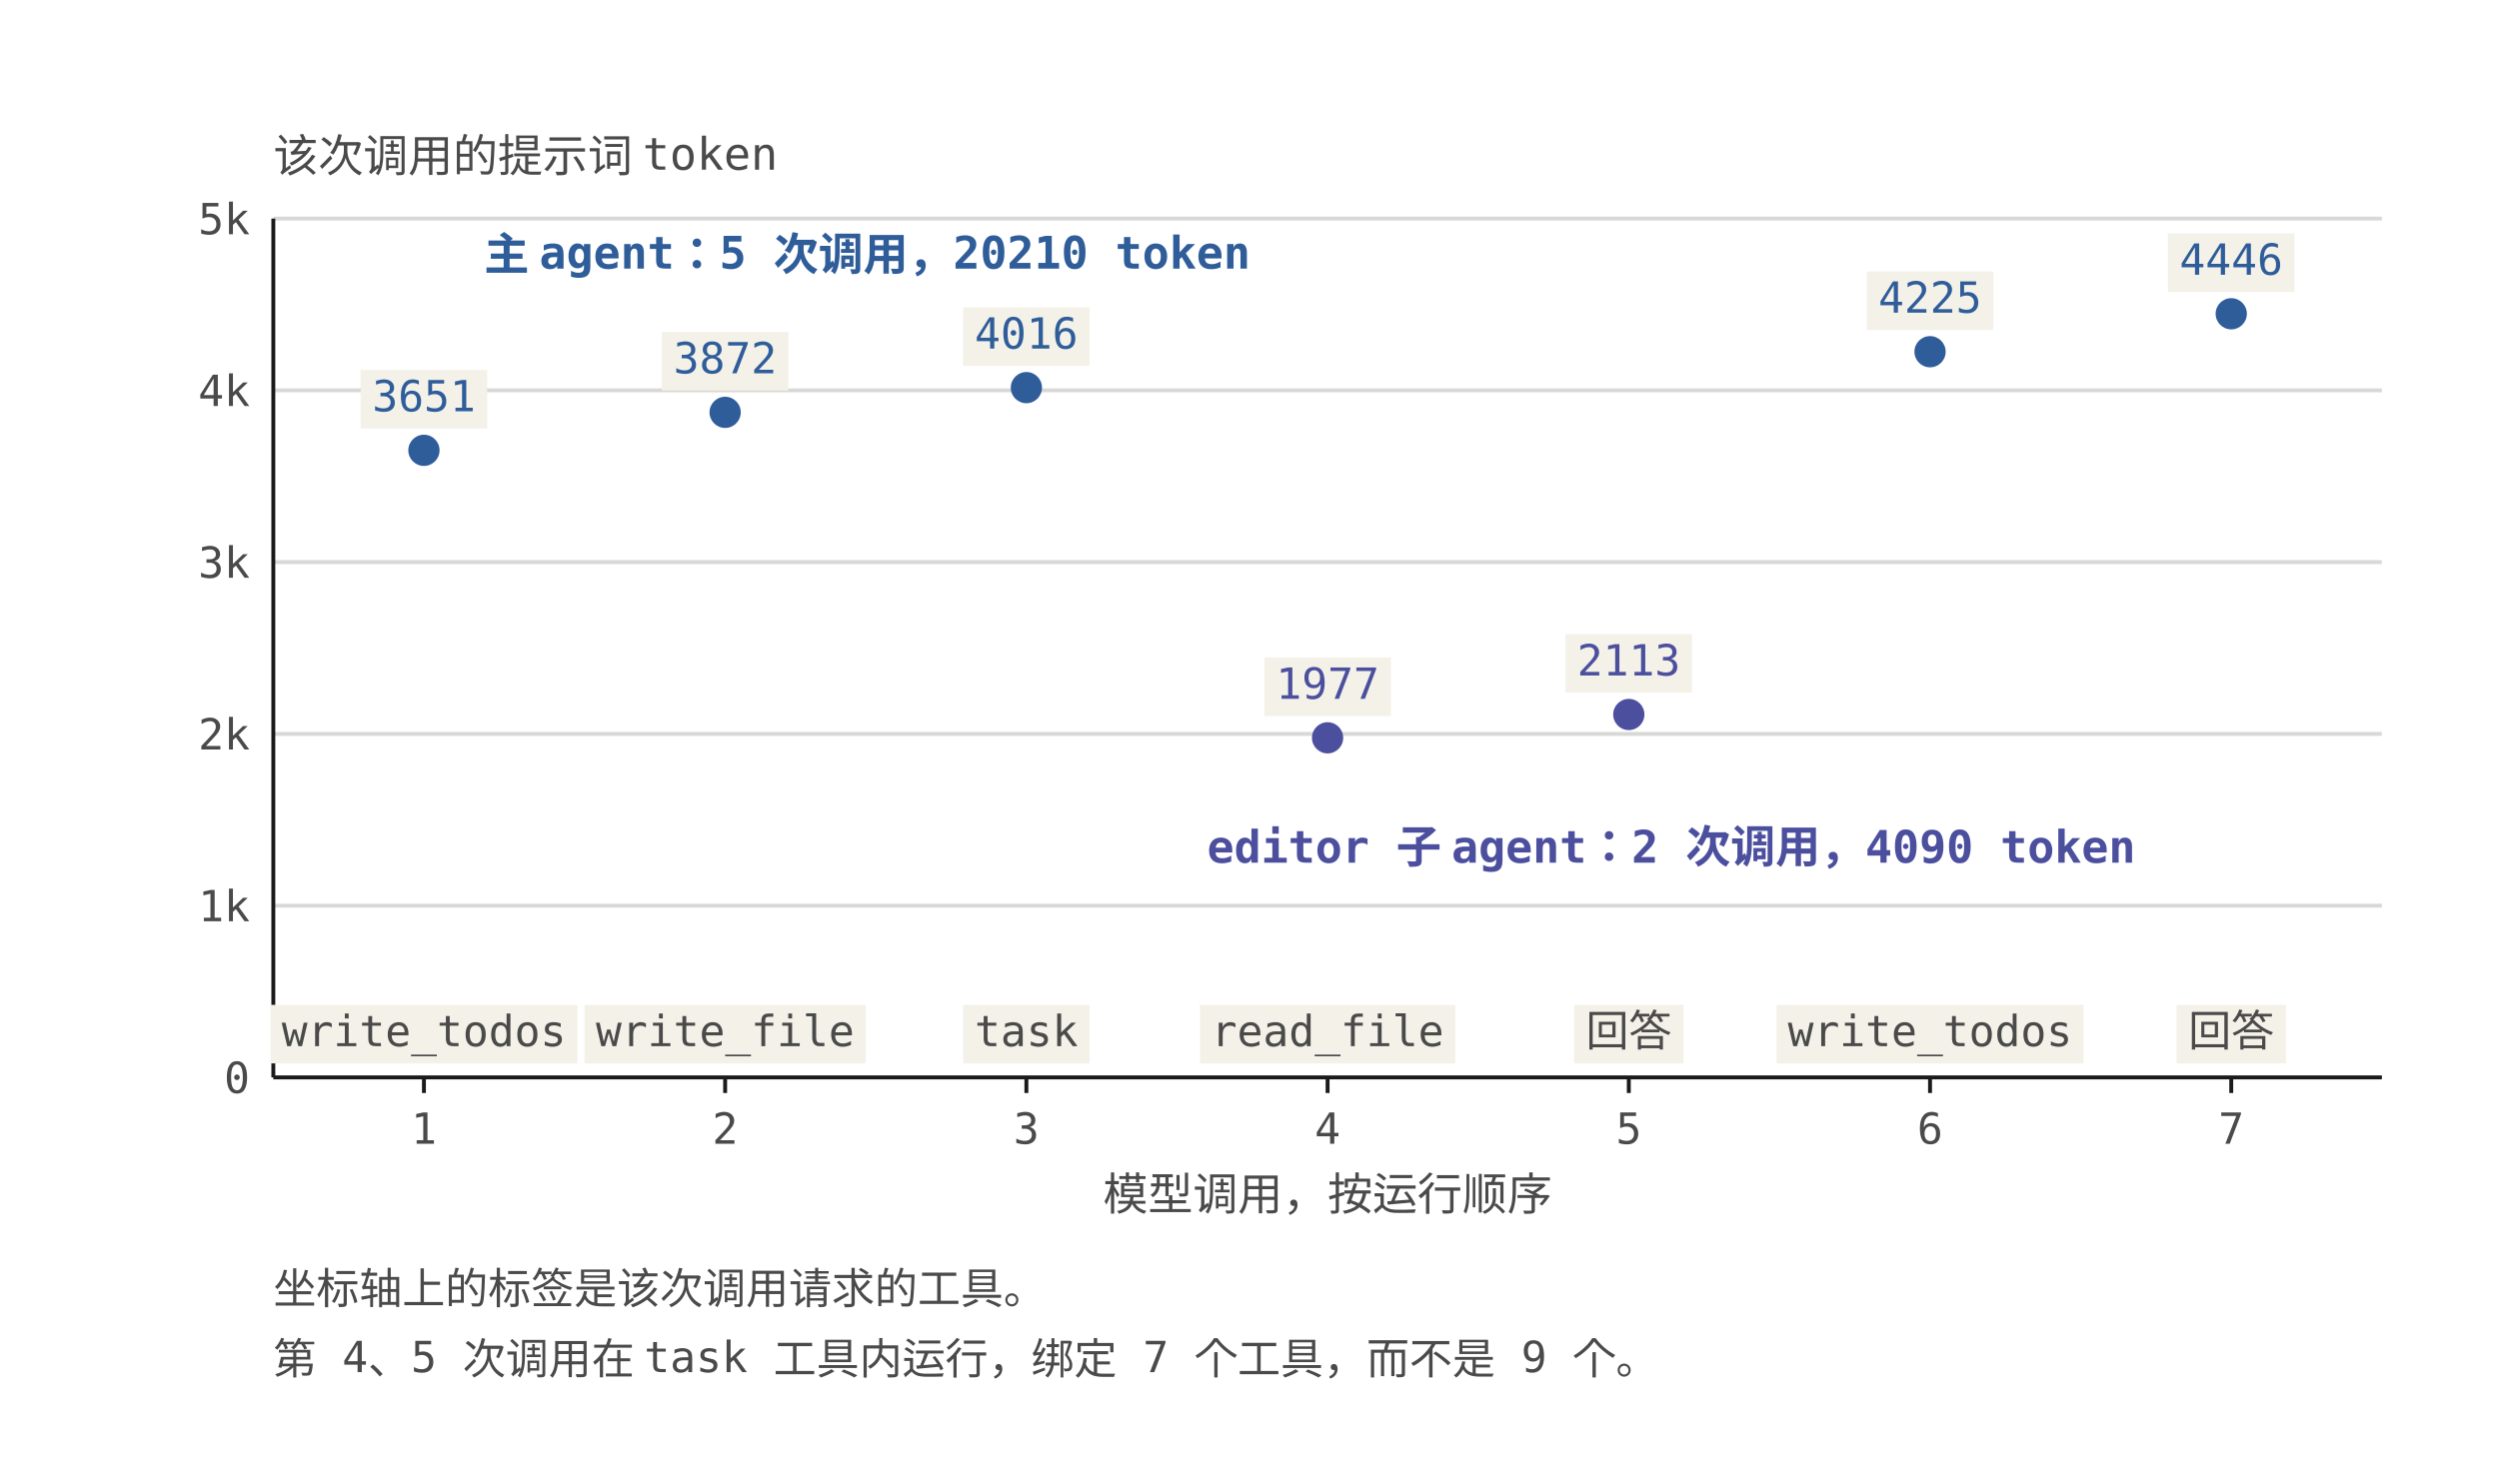
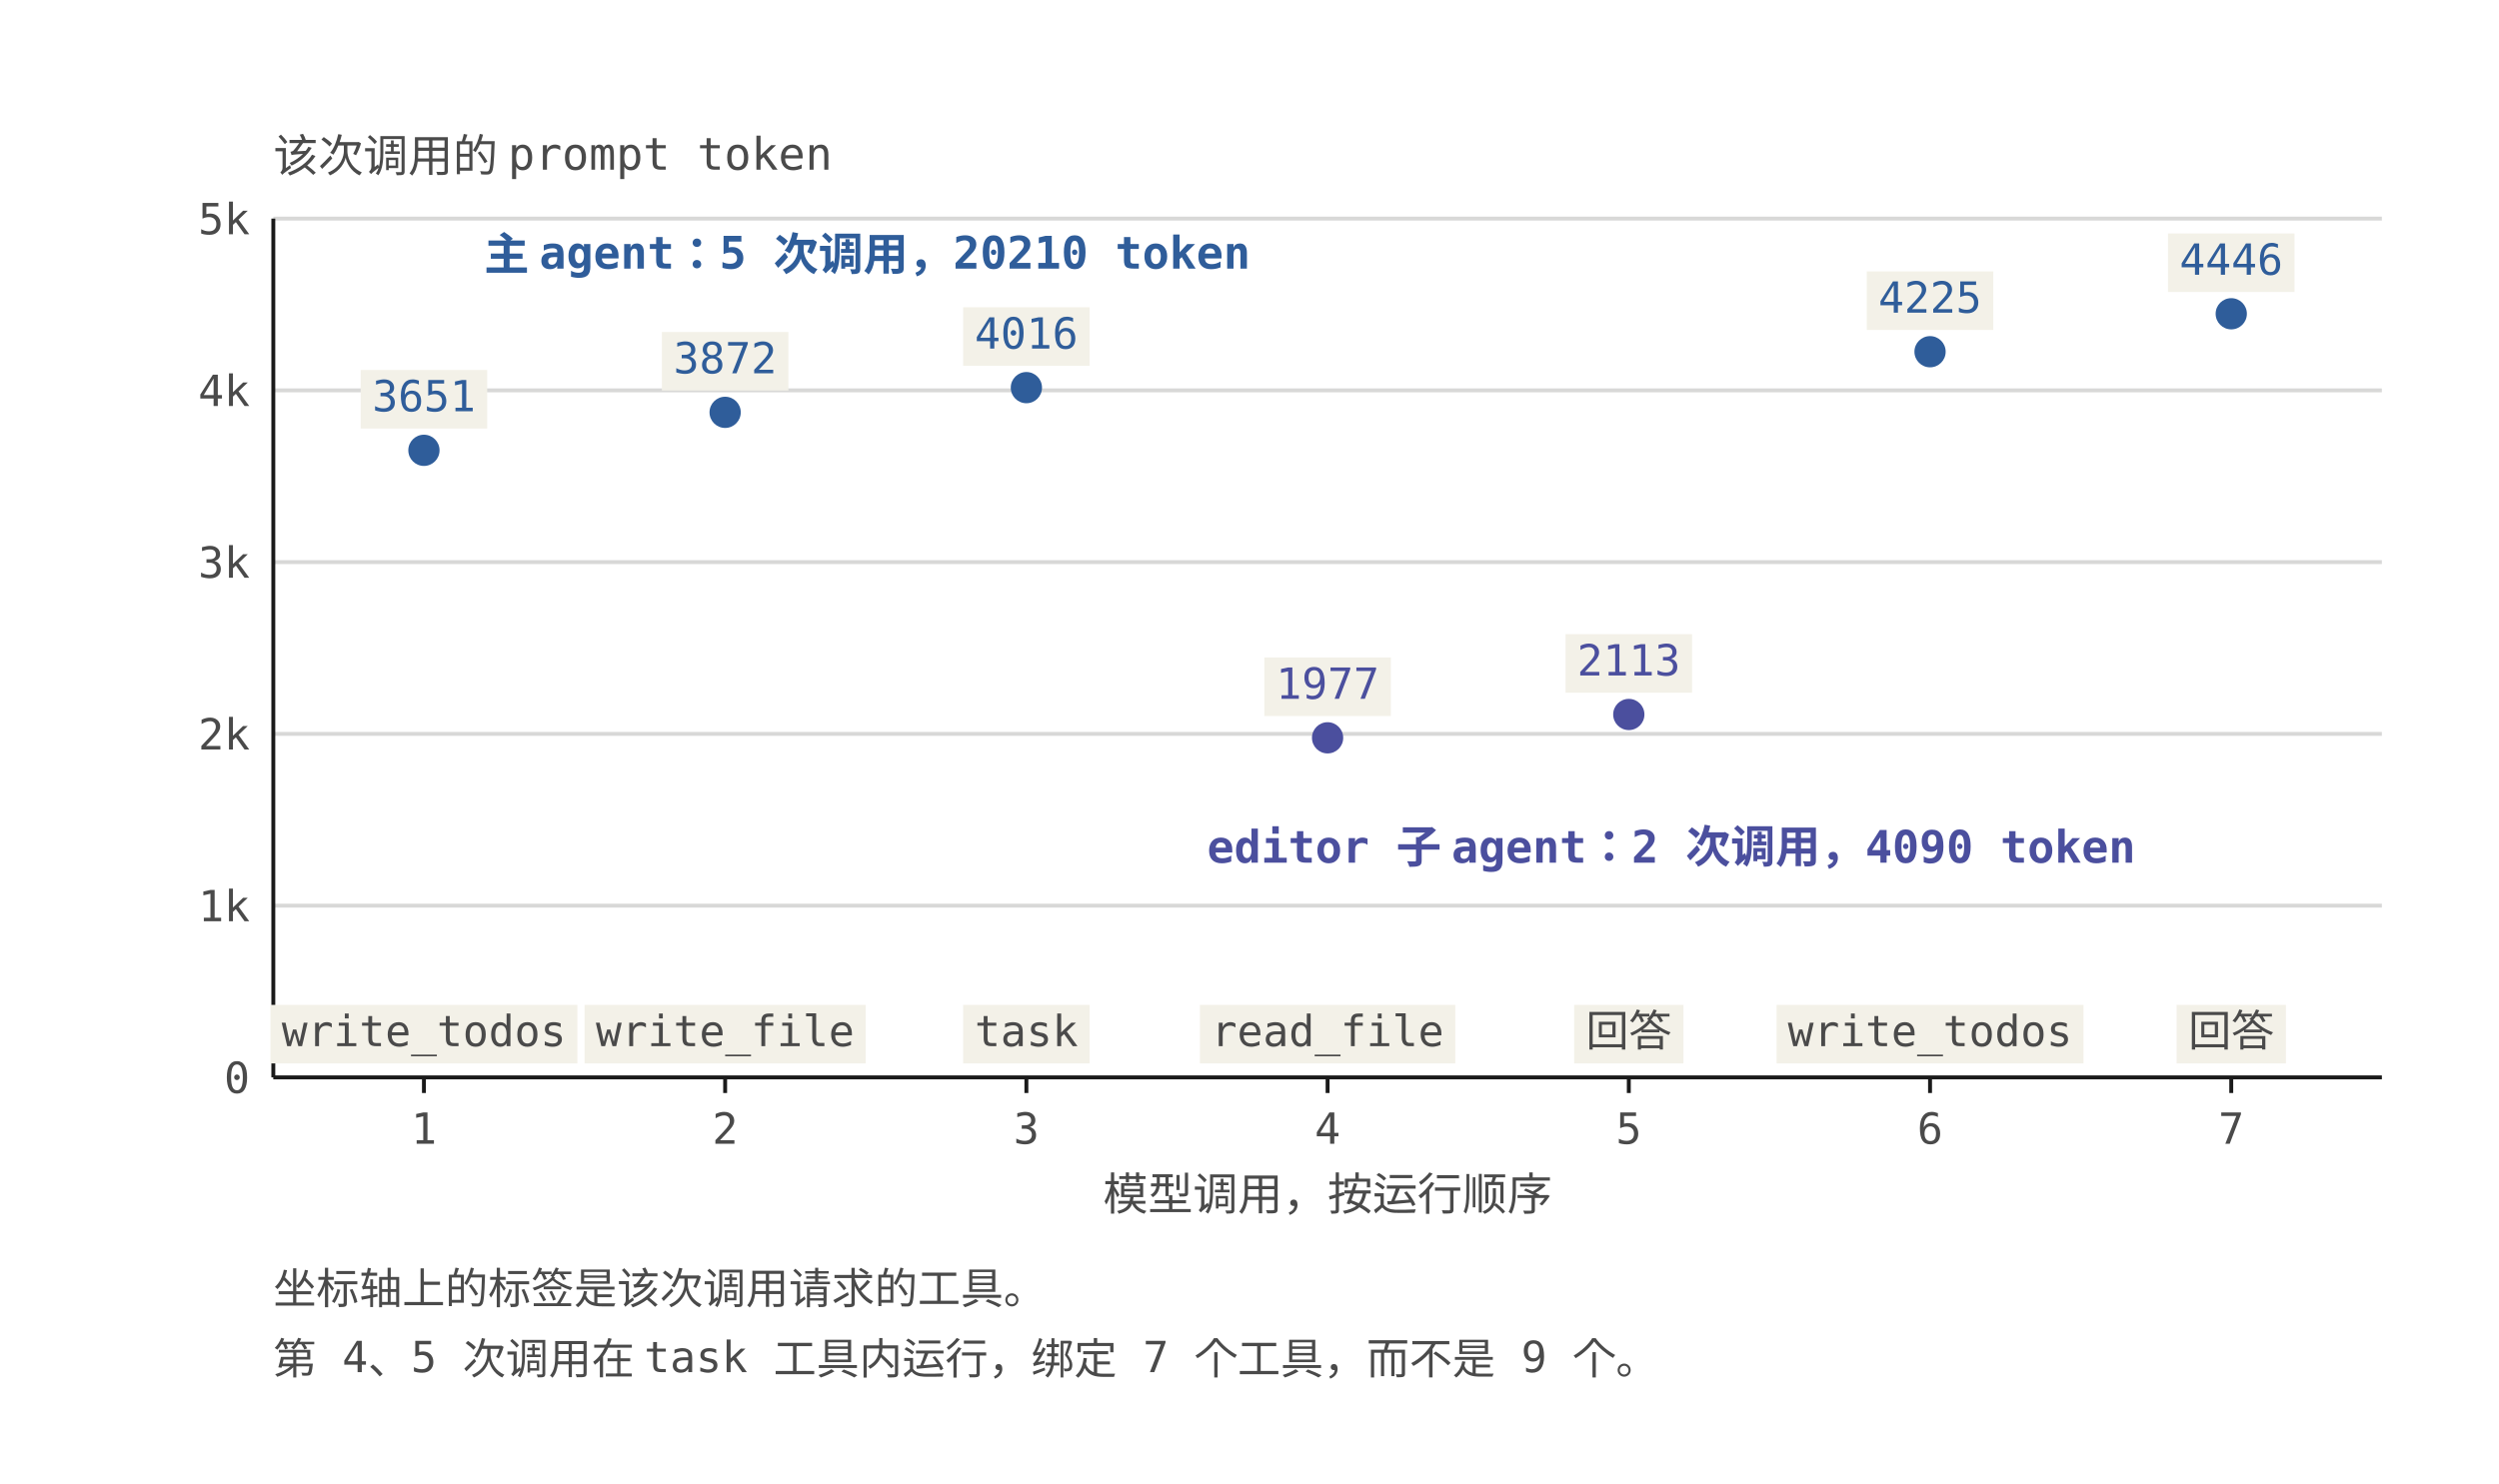
<svg xmlns="http://www.w3.org/2000/svg" viewBox="0 0 640 380" role="img" aria-labelledby="fig-7-5-title fig-7-5-desc" font-family="JetBrains Mono, ui-monospace, monospace">
  <line x1="70" y1="276" x2="610" y2="276" stroke="var(--m-ink-mute, #666660)" stroke-width="1" stroke-opacity="0.25" />
  <text x="64" y="280" font-size="11" text-anchor="end" fill="var(--m-ink-soft, #4a4a4a)">0</text>
  <line x1="70" y1="232" x2="610" y2="232" stroke="var(--m-ink-mute, #666660)" stroke-width="1" stroke-opacity="0.25" />
  <text x="64" y="236" font-size="11" text-anchor="end" fill="var(--m-ink-soft, #4a4a4a)">1k</text>
  <line x1="70" y1="188" x2="610" y2="188" stroke="var(--m-ink-mute, #666660)" stroke-width="1" stroke-opacity="0.25" />
  <text x="64" y="192" font-size="11" text-anchor="end" fill="var(--m-ink-soft, #4a4a4a)">2k</text>
  <line x1="70" y1="144" x2="610" y2="144" stroke="var(--m-ink-mute, #666660)" stroke-width="1" stroke-opacity="0.25" />
  <text x="64" y="148" font-size="11" text-anchor="end" fill="var(--m-ink-soft, #4a4a4a)">3k</text>
  <line x1="70" y1="100" x2="610" y2="100" stroke="var(--m-ink-mute, #666660)" stroke-width="1" stroke-opacity="0.25" />
  <text x="64" y="104" font-size="11" text-anchor="end" fill="var(--m-ink-soft, #4a4a4a)">4k</text>
  <line x1="70" y1="56" x2="610" y2="56" stroke="var(--m-ink-mute, #666660)" stroke-width="1" stroke-opacity="0.25" />
  <text x="64" y="60" font-size="11" text-anchor="end" fill="var(--m-ink-soft, #4a4a4a)">5k</text>
  <line x1="70" y1="276" x2="610" y2="276" stroke="var(--m-ink, #1a1a1a)" stroke-width="1" />
  <line x1="70" y1="56" x2="70" y2="276" stroke="var(--m-ink, #1a1a1a)" stroke-width="1" />
  <line x1="108.57" y1="276" x2="108.57" y2="280" stroke="var(--m-ink, #1a1a1a)" stroke-width="1" />
  <text x="108.57" y="293" font-size="11" text-anchor="middle" fill="var(--m-ink-soft, #4a4a4a)">1</text>
  <line x1="185.71" y1="276" x2="185.71" y2="280" stroke="var(--m-ink, #1a1a1a)" stroke-width="1" />
  <text x="185.71" y="293" font-size="11" text-anchor="middle" fill="var(--m-ink-soft, #4a4a4a)">2</text>
  <line x1="262.86" y1="276" x2="262.86" y2="280" stroke="var(--m-ink, #1a1a1a)" stroke-width="1" />
  <text x="262.86" y="293" font-size="11" text-anchor="middle" fill="var(--m-ink-soft, #4a4a4a)">3</text>
  <line x1="340" y1="276" x2="340" y2="280" stroke="var(--m-ink, #1a1a1a)" stroke-width="1" />
  <text x="340" y="293" font-size="11" text-anchor="middle" fill="var(--m-ink-soft, #4a4a4a)">4</text>
  <line x1="417.14" y1="276" x2="417.14" y2="280" stroke="var(--m-ink, #1a1a1a)" stroke-width="1" />
  <text x="417.14" y="293" font-size="11" text-anchor="middle" fill="var(--m-ink-soft, #4a4a4a)">5</text>
  <line x1="494.29" y1="276" x2="494.29" y2="280" stroke="var(--m-ink, #1a1a1a)" stroke-width="1" />
  <text x="494.29" y="293" font-size="11" text-anchor="middle" fill="var(--m-ink-soft, #4a4a4a)">6</text>
  <line x1="571.43" y1="276" x2="571.43" y2="280" stroke="var(--m-ink, #1a1a1a)" stroke-width="1" />
  <text x="571.43" y="293" font-size="11" text-anchor="middle" fill="var(--m-ink-soft, #4a4a4a)">7</text>
  <text x="340" y="310" font-size="11.5" text-anchor="middle" class="m-serif" fill="var(--m-ink-soft, #4a4a4a)">模型调用，按运行顺序</text>
-   <text x="70" y="44" font-size="11.5" class="m-serif" fill="var(--m-ink-soft, #4a4a4a)">该次调用的提示词 token</text>
+   <text x="70" y="44" font-size="11.5" class="m-serif" fill="var(--m-ink-soft, #4a4a4a)">该次调用的 prompt token</text>
  <circle cx="108.57" cy="115.36" r="4" fill="var(--m-blue-ink, #2f5d9a)" />
  <rect class="m-knock" x="92.37" y="94.78" width="32.4" height="15" fill="var(--m-panel, #f3f1e8)" />
  <text x="108.57" y="105.36" font-size="11" text-anchor="middle" fill="var(--m-blue-ink, #2f5d9a)">3651</text>
  <rect class="m-knock" x="69.27" y="257.42" width="78.6" height="15" fill="var(--m-panel, #f3f1e8)" />
  <text x="108.57" y="268" font-size="11" text-anchor="middle" fill="var(--m-ink-soft, #4a4a4a)">write_todos</text>
  <circle cx="185.71" cy="105.63" r="4" fill="var(--m-blue-ink, #2f5d9a)" />
  <rect class="m-knock" x="169.51" y="85.05" width="32.4" height="15" fill="var(--m-panel, #f3f1e8)" />
  <text x="185.71" y="95.63" font-size="11" text-anchor="middle" fill="var(--m-blue-ink, #2f5d9a)">3872</text>
  <rect class="m-knock" x="149.71" y="257.42" width="72" height="15" fill="var(--m-panel, #f3f1e8)" />
  <text x="185.71" y="268" font-size="11" text-anchor="middle" fill="var(--m-ink-soft, #4a4a4a)">write_file</text>
  <circle cx="262.86" cy="99.3" r="4" fill="var(--m-blue-ink, #2f5d9a)" />
  <rect class="m-knock" x="246.66" y="78.72" width="32.4" height="15" fill="var(--m-panel, #f3f1e8)" />
  <text x="262.86" y="89.3" font-size="11" text-anchor="middle" fill="var(--m-blue-ink, #2f5d9a)">4016</text>
  <rect class="m-knock" x="246.66" y="257.42" width="32.4" height="15" fill="var(--m-panel, #f3f1e8)" />
  <text x="262.86" y="268" font-size="11" text-anchor="middle" fill="var(--m-ink-soft, #4a4a4a)">task</text>
  <circle cx="340" cy="189.01" r="4" fill="var(--m-indigo-ink, #4b4f9e)" />
  <rect class="m-knock" x="323.8" y="168.43" width="32.4" height="15" fill="var(--m-panel, #f3f1e8)" />
  <text x="340" y="179.01" font-size="11" text-anchor="middle" fill="var(--m-indigo-ink, #4b4f9e)">1977</text>
  <rect class="m-knock" x="307.3" y="257.42" width="65.4" height="15" fill="var(--m-panel, #f3f1e8)" />
  <text x="340" y="268" font-size="11" text-anchor="middle" fill="var(--m-ink-soft, #4a4a4a)">read_file</text>
  <circle cx="417.14" cy="183.03" r="4" fill="var(--m-indigo-ink, #4b4f9e)" />
  <rect class="m-knock" x="400.94" y="162.45" width="32.4" height="15" fill="var(--m-panel, #f3f1e8)" />
  <text x="417.14" y="173.03" font-size="11" text-anchor="middle" fill="var(--m-indigo-ink, #4b4f9e)">2113</text>
  <rect class="m-knock" x="403.14" y="257.42" width="28" height="15" fill="var(--m-panel, #f3f1e8)" />
  <text x="417.14" y="268" font-size="11" text-anchor="middle" fill="var(--m-ink-soft, #4a4a4a)">回答</text>
  <circle cx="494.29" cy="90.1" r="4" fill="var(--m-blue-ink, #2f5d9a)" />
  <rect class="m-knock" x="478.09" y="69.52" width="32.4" height="15" fill="var(--m-panel, #f3f1e8)" />
  <text x="494.29" y="80.1" font-size="11" text-anchor="middle" fill="var(--m-blue-ink, #2f5d9a)">4225</text>
  <rect class="m-knock" x="454.99" y="257.42" width="78.6" height="15" fill="var(--m-panel, #f3f1e8)" />
  <text x="494.29" y="268" font-size="11" text-anchor="middle" fill="var(--m-ink-soft, #4a4a4a)">write_todos</text>
  <circle cx="571.43" cy="80.38" r="4" fill="var(--m-blue-ink, #2f5d9a)" />
  <rect class="m-knock" x="555.23" y="59.8" width="32.4" height="15" fill="var(--m-panel, #f3f1e8)" />
  <text x="571.43" y="70.38" font-size="11" text-anchor="middle" fill="var(--m-blue-ink, #2f5d9a)">4446</text>
  <rect class="m-knock" x="557.43" y="257.42" width="28" height="15" fill="var(--m-panel, #f3f1e8)" />
  <text x="571.43" y="268" font-size="11" text-anchor="middle" fill="var(--m-ink-soft, #4a4a4a)">回答</text>
  <text x="124" y="69.2" font-size="11.5" font-weight="700" fill="var(--m-blue-ink, #2f5d9a)">主 agent：5 次调用，20210 token</text>
  <text x="309.14" y="221" font-size="11.5" font-weight="700" fill="var(--m-indigo-ink, #4b4f9e)">editor 子 agent：2 次调用，4090 token</text>
  <text x="70" y="334" font-size="11" class="m-serif" fill="var(--m-ink-soft, #4a4a4a)">坐标轴上的标签是该次调用请求的工具。</text>
  <text x="70" y="352" font-size="11" class="m-serif" fill="var(--m-ink-soft, #4a4a4a)">第 4、5 次调用在 task 工具内运行，绑定 7 个工具，而不是 9 个。</text>
</svg>
